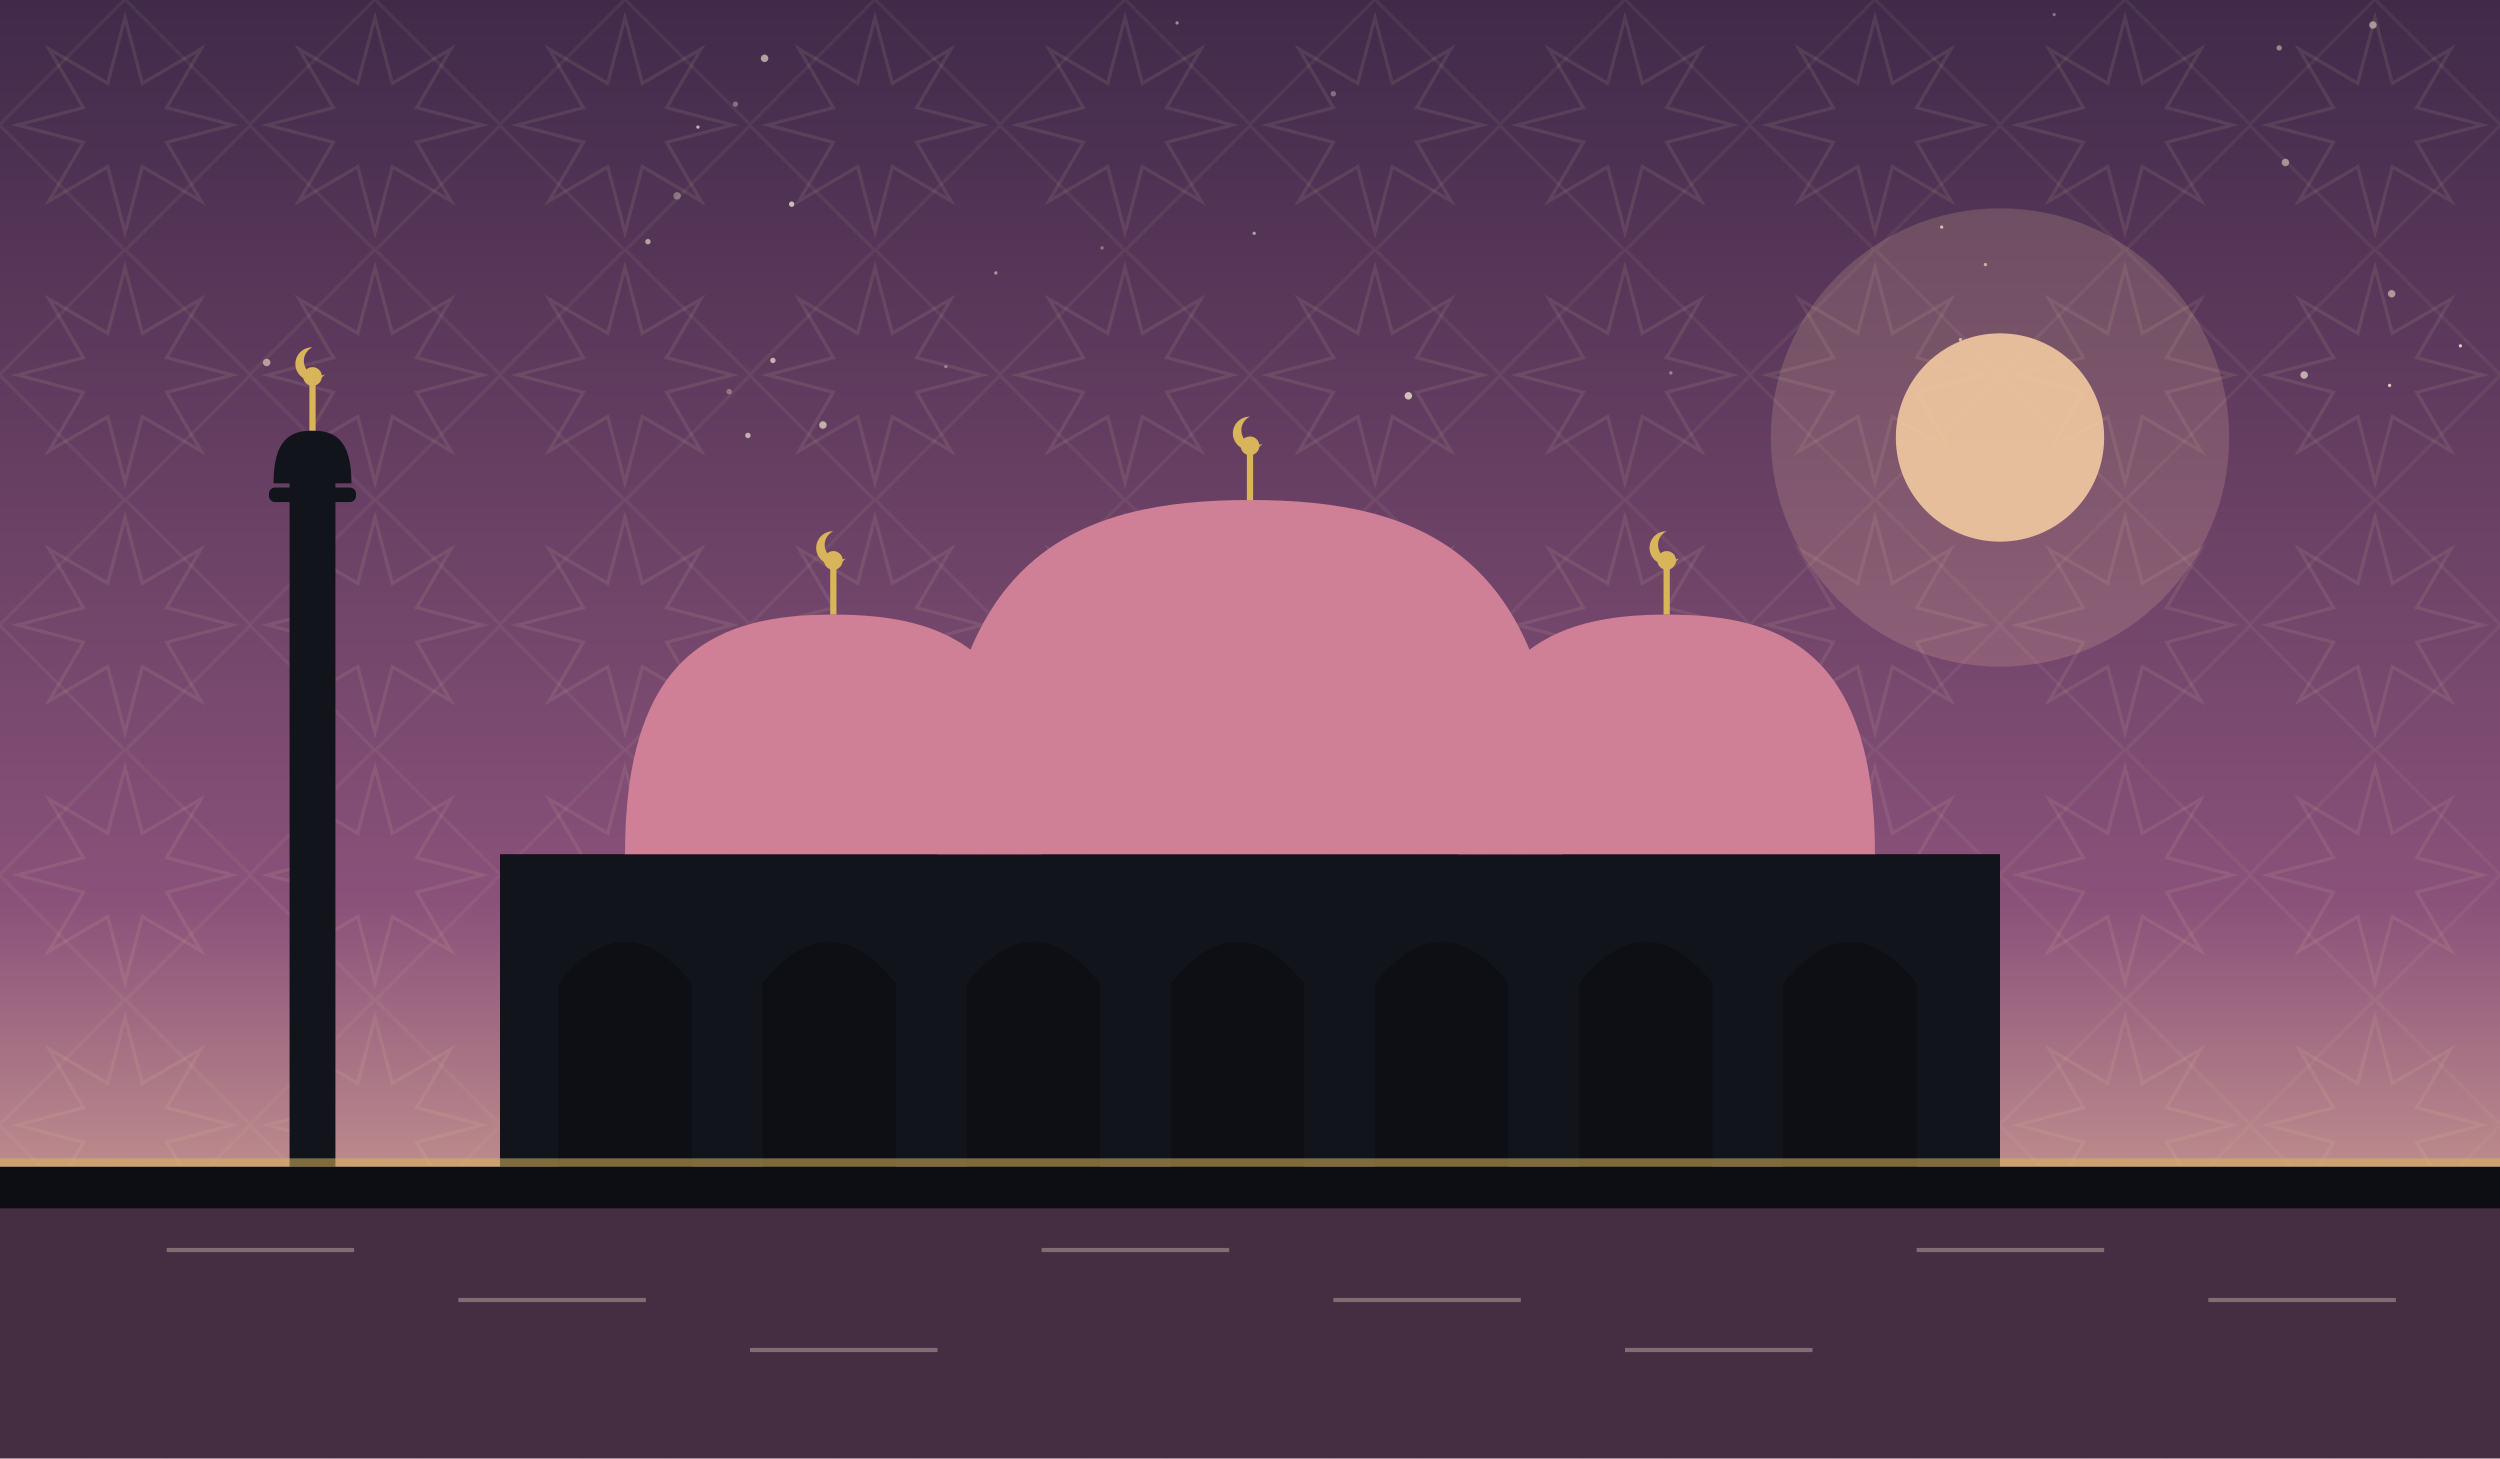
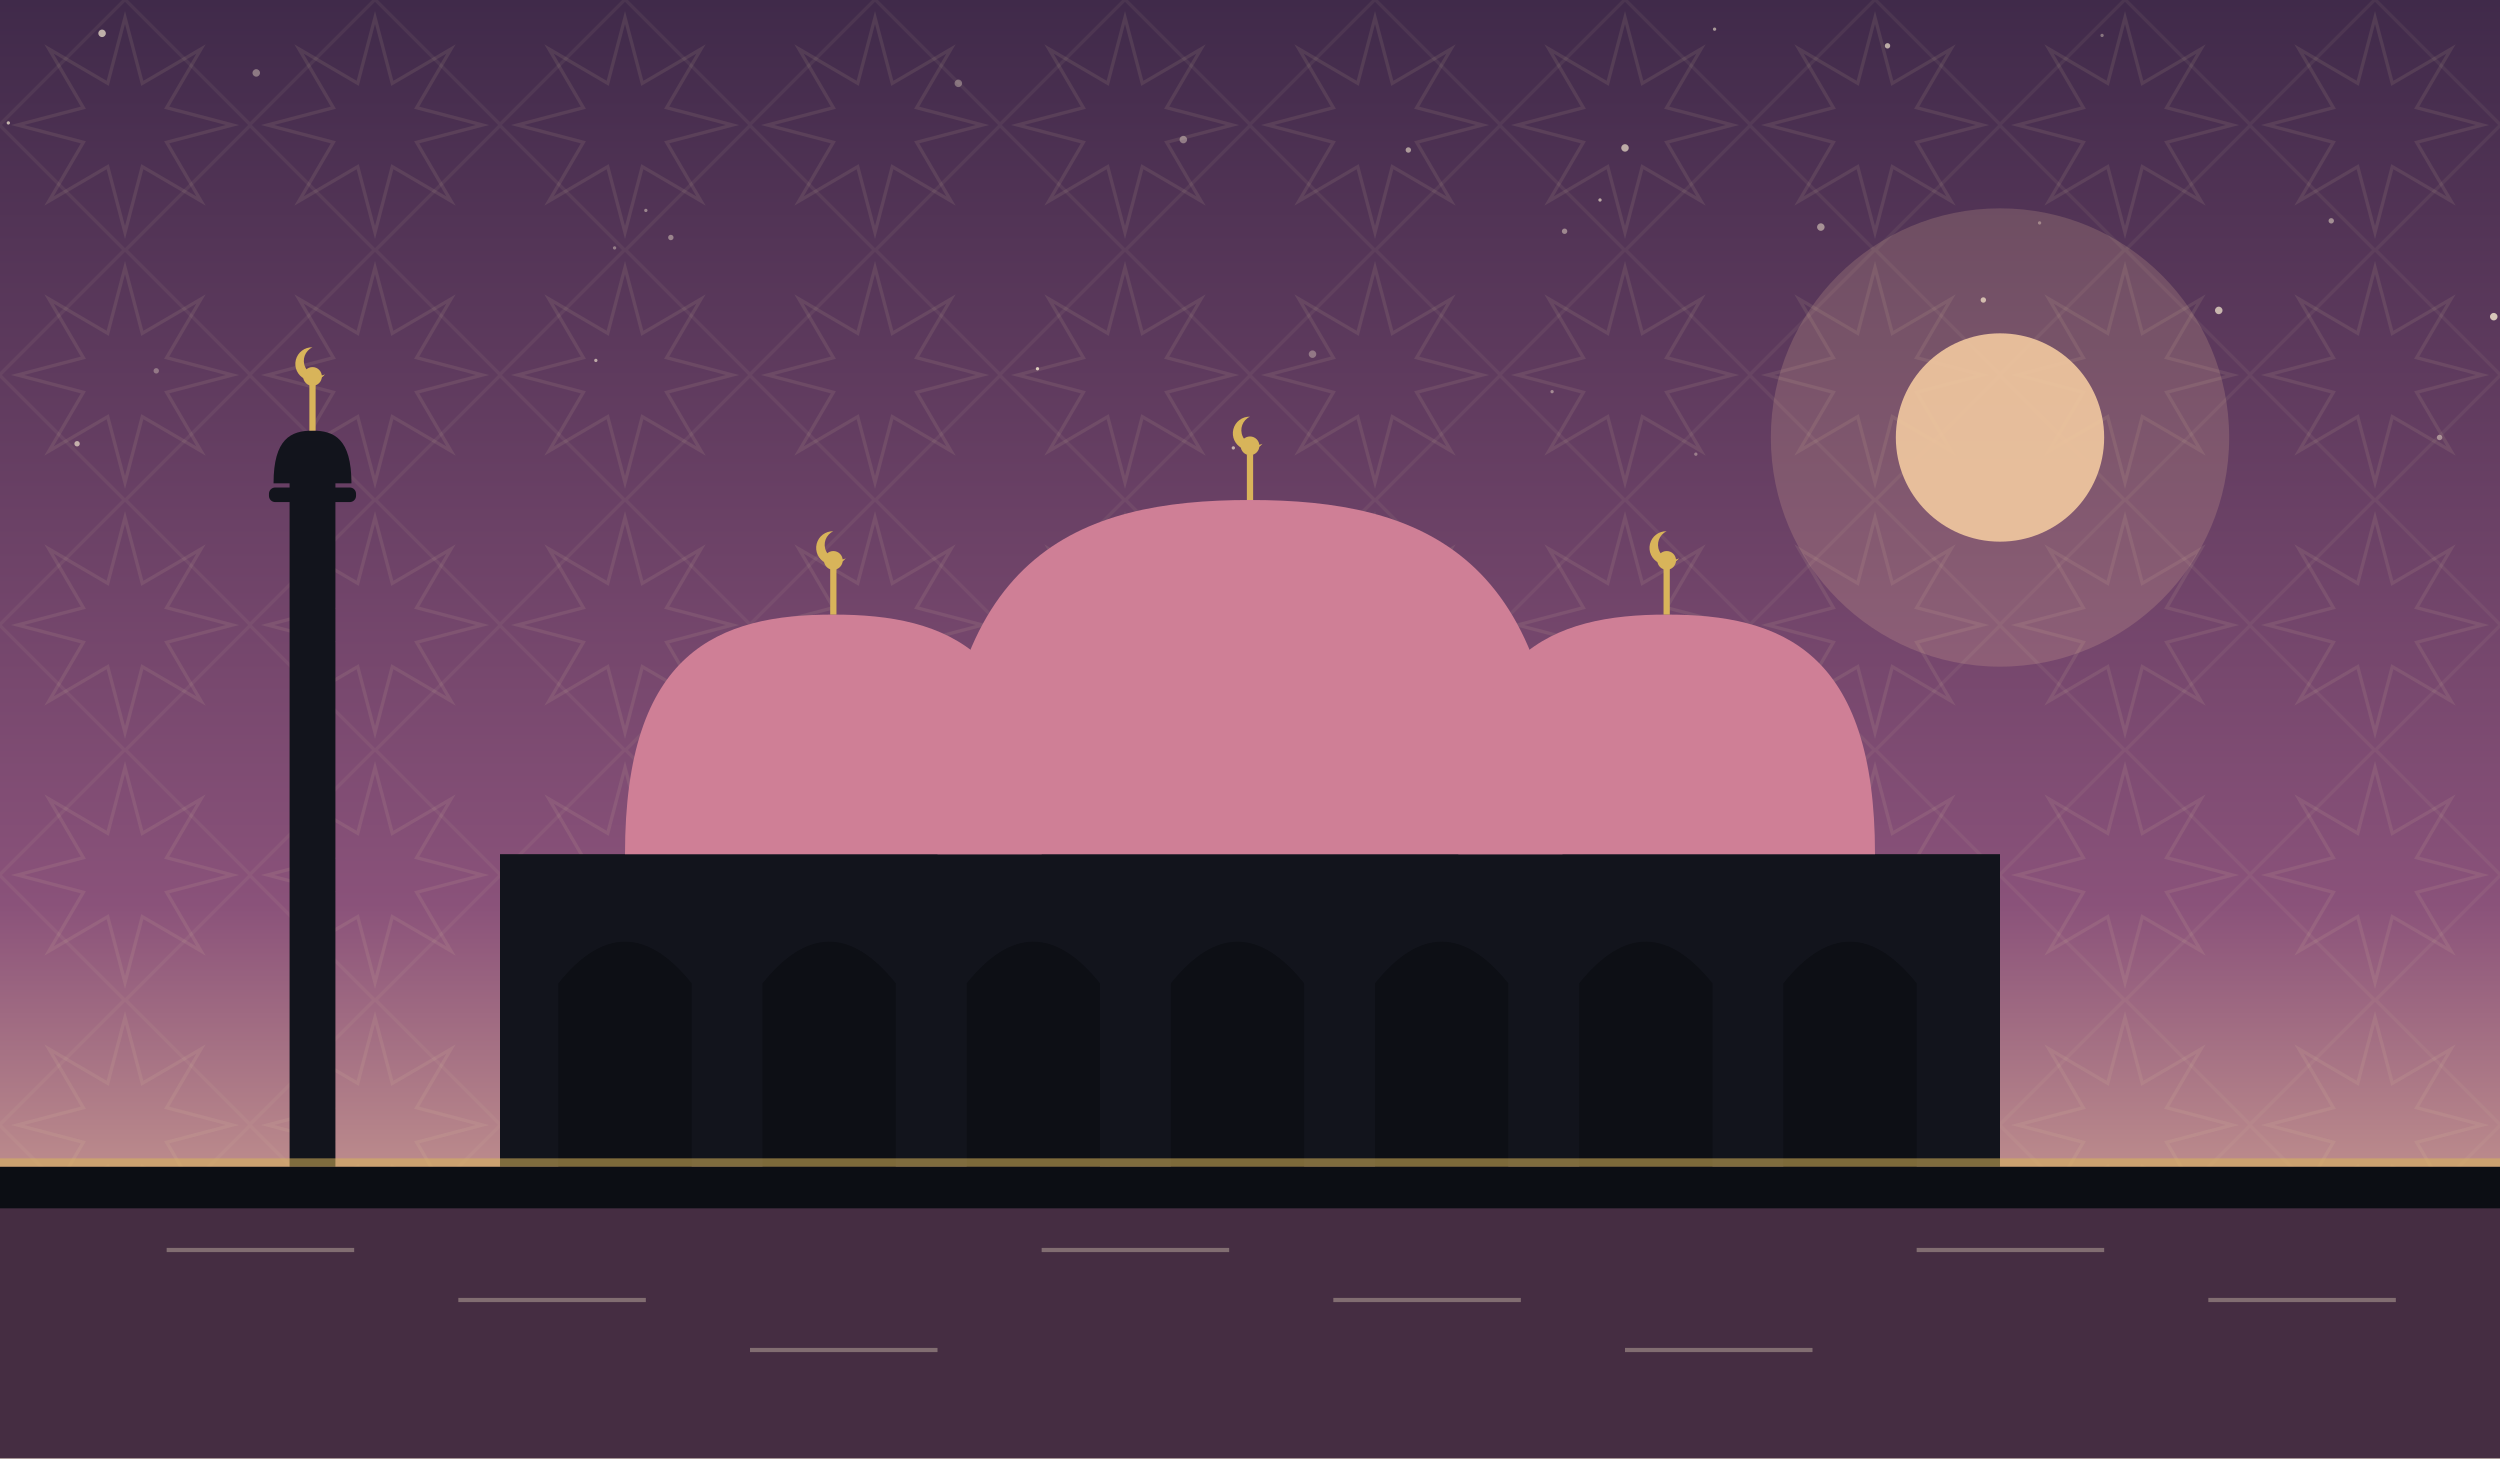
<svg xmlns="http://www.w3.org/2000/svg" viewBox="0 0 1200 700" role="img">
  <defs>
    <linearGradient id="sky" x1="0" y1="0" x2="0" y2="1">
      <stop offset="0" stop-color="#402a4a" />
      <stop offset="0.62" stop-color="#8a527a" />
      <stop offset="1" stop-color="#f2c9a0" />
    </linearGradient>
    <pattern id="g1" width="120" height="120" patternUnits="userSpaceOnUse">
      <polygon points="111.6,60.0 80.0,68.3 96.5,96.5 68.3,80.0 60.0,111.6 51.7,80.0 23.5,96.5 40.0,68.3 8.4,60.0 40.0,51.7 23.5,23.5 51.7,40.0 60.0,8.4 68.3,40.0 96.5,23.5 80.0,51.7" fill="none" stroke="#e8d9a8" stroke-width="1.6" opacity="0.1" />
      <rect x="17.4" y="17.4" width="85.2" height="85.2" fill="none" stroke="#e8d9a8" stroke-width="1.6" opacity="0.07" transform="rotate(45 60.0 60.0)" />
    </pattern>
  </defs>
  <rect width="1200" height="700" fill="url(#sky)" />
  <rect width="1200" height="700" fill="url(#g1)" />
-   <circle cx="529" cy="119" r="0.8" fill="#f7ecd2" opacity="0.36" />
-   <circle cx="395" cy="204" r="1.8" fill="#f7ecd2" opacity="0.65" />
-   <circle cx="350" cy="188" r="1.3" fill="#f7ecd2" opacity="0.35" />
-   <circle cx="802" cy="179" r="0.8" fill="#f7ecd2" opacity="0.43" />
-   <circle cx="335" cy="61" r="0.8" fill="#f7ecd2" opacity="0.70" />
-   <circle cx="1181" cy="166" r="0.8" fill="#f7ecd2" opacity="0.81" />
-   <circle cx="676" cy="190" r="1.8" fill="#f7ecd2" opacity="0.75" />
-   <circle cx="1148" cy="141" r="1.8" fill="#f7ecd2" opacity="0.53" />
-   <circle cx="941" cy="163" r="0.8" fill="#f7ecd2" opacity="0.68" />
-   <circle cx="367" cy="28" r="1.8" fill="#f7ecd2" opacity="0.61" />
-   <circle cx="602" cy="112" r="0.8" fill="#f7ecd2" opacity="0.59" />
-   <circle cx="1094" cy="23" r="1.3" fill="#f7ecd2" opacity="0.47" />
-   <circle cx="1147" cy="185" r="0.8" fill="#f7ecd2" opacity="0.80" />
-   <circle cx="353" cy="50" r="1.3" fill="#f7ecd2" opacity="0.35" />
-   <circle cx="128" cy="174" r="1.8" fill="#f7ecd2" opacity="0.57" />
-   <circle cx="640" cy="45" r="1.3" fill="#f7ecd2" opacity="0.35" />
-   <circle cx="953" cy="127" r="0.8" fill="#f7ecd2" opacity="0.66" />
-   <circle cx="1139" cy="12" r="1.8" fill="#f7ecd2" opacity="0.53" />
-   <circle cx="454" cy="176" r="0.8" fill="#f7ecd2" opacity="0.39" />
-   <circle cx="986" cy="7" r="0.8" fill="#f7ecd2" opacity="0.37" />
-   <circle cx="359" cy="209" r="1.3" fill="#f7ecd2" opacity="0.66" />
-   <circle cx="325" cy="94" r="1.8" fill="#f7ecd2" opacity="0.35" />
-   <circle cx="380" cy="98" r="1.3" fill="#f7ecd2" opacity="0.75" />
-   <circle cx="932" cy="109" r="0.8" fill="#f7ecd2" opacity="0.73" />
-   <circle cx="565" cy="11" r="0.8" fill="#f7ecd2" opacity="0.50" />
-   <circle cx="311" cy="116" r="1.3" fill="#f7ecd2" opacity="0.61" />
-   <circle cx="1106" cy="180" r="1.8" fill="#f7ecd2" opacity="0.65" />
-   <circle cx="478" cy="131" r="0.8" fill="#f7ecd2" opacity="0.53" />
-   <circle cx="371" cy="173" r="1.3" fill="#f7ecd2" opacity="0.68" />
-   <circle cx="1097" cy="78" r="1.8" fill="#f7ecd2" opacity="0.51" />
+   <circle cx="630" cy="170" r="1.8" fill="#f7ecd2" opacity="0.35" />
+   <circle cx="568" cy="67" r="1.8" fill="#f7ecd2" opacity="0.41" />
+   <circle cx="979" cy="107" r="0.8" fill="#f7ecd2" opacity="0.38" />
+   <circle cx="1119" cy="106" r="1.3" fill="#f7ecd2" opacity="0.49" />
+   <circle cx="676" cy="72" r="1.3" fill="#f7ecd2" opacity="0.57" />
+   <circle cx="874" cy="109" r="1.8" fill="#f7ecd2" opacity="0.51" />
+   <circle cx="1065" cy="149" r="1.8" fill="#f7ecd2" opacity="0.70" />
+   <circle cx="745" cy="188" r="0.8" fill="#f7ecd2" opacity="0.45" />
+   <circle cx="322" cy="114" r="1.3" fill="#f7ecd2" opacity="0.43" />
+   <circle cx="780" cy="71" r="1.8" fill="#f7ecd2" opacity="0.65" />
+   <circle cx="751" cy="111" r="1.3" fill="#f7ecd2" opacity="0.46" />
+   <circle cx="1171" cy="210" r="1.3" fill="#f7ecd2" opacity="0.45" />
+   <circle cx="768" cy="96" r="0.8" fill="#f7ecd2" opacity="0.63" />
+   <circle cx="286" cy="173" r="0.8" fill="#f7ecd2" opacity="0.63" />
+   <circle cx="37" cy="213" r="1.3" fill="#f7ecd2" opacity="0.66" />
+   <circle cx="1197" cy="152" r="1.8" fill="#f7ecd2" opacity="0.79" />
+   <circle cx="814" cy="218" r="0.8" fill="#f7ecd2" opacity="0.37" />
+   <circle cx="592" cy="215" r="0.8" fill="#f7ecd2" opacity="0.65" />
+   <circle cx="123" cy="35" r="1.8" fill="#f7ecd2" opacity="0.40" />
+   <circle cx="823" cy="14" r="0.8" fill="#f7ecd2" opacity="0.57" />
+   <circle cx="460" cy="40" r="1.8" fill="#f7ecd2" opacity="0.35" />
+   <circle cx="498" cy="177" r="0.8" fill="#f7ecd2" opacity="0.81" />
+   <circle cx="1009" cy="17" r="0.8" fill="#f7ecd2" opacity="0.38" />
+   <circle cx="49" cy="16" r="1.8" fill="#f7ecd2" opacity="0.69" />
+   <circle cx="906" cy="22" r="1.3" fill="#f7ecd2" opacity="0.67" />
+   <circle cx="4" cy="59" r="0.8" fill="#f7ecd2" opacity="0.71" />
+   <circle cx="295" cy="119" r="0.8" fill="#f7ecd2" opacity="0.40" />
+   <circle cx="75" cy="178" r="1.3" fill="#f7ecd2" opacity="0.35" />
+   <circle cx="952" cy="144" r="1.3" fill="#f7ecd2" opacity="0.73" />
+   <circle cx="310" cy="101" r="0.8" fill="#f7ecd2" opacity="0.45" />
  <circle cx="960" cy="210" r="110" fill="#f2c9a0" opacity="0.18" />
  <circle cx="960" cy="210" r="50" fill="#f2c9a0" opacity="0.9" />
  <rect x="240" y="410" width="720" height="150" fill="#12141c" />
  <path d="M 268 560 L 268 472 Q 300 432 332 472 L 332 560 Z" fill="#0c0e14" opacity="0.9" />
  <path d="M 366 560 L 366 472 Q 398 432 430 472 L 430 560 Z" fill="#0c0e14" opacity="0.9" />
  <path d="M 464 560 L 464 472 Q 496 432 528 472 L 528 560 Z" fill="#0c0e14" opacity="0.9" />
  <path d="M 562 560 L 562 472 Q 594 432 626 472 L 626 560 Z" fill="#0c0e14" opacity="0.9" />
  <path d="M 660 560 L 660 472 Q 692 432 724 472 L 724 560 Z" fill="#0c0e14" opacity="0.9" />
  <path d="M 758 560 L 758 472 Q 790 432 822 472 L 822 560 Z" fill="#0c0e14" opacity="0.9" />
  <path d="M 856 560 L 856 472 Q 888 432 920 472 L 920 560 Z" fill="#0c0e14" opacity="0.9" />
  <path d="M 450 410 C 450 265.5, 517.5 240, 600 240 C 682.5 240, 750 265.5, 750 410 Z" fill="#cf7f96" />
  <line x1="600" y1="240" x2="600" y2="218" stroke="#d8b45a" stroke-width="3" />
  <circle cx="600" cy="214" r="4.5" fill="#d8b45a" />
  <path d="M 600 200 a 8 8 0 1 0 6 13 a 6.4 6.4 0 1 1 -6 -13 Z" fill="#d8b45a" />
  <path d="M 300 410 C 300 312.25, 345.0 295, 400 295 C 455.0 295, 500 312.25, 500 410 Z" fill="#cf7f96" />
  <line x1="400" y1="295" x2="400" y2="273" stroke="#d8b45a" stroke-width="3" />
  <circle cx="400" cy="269" r="4.5" fill="#d8b45a" />
  <path d="M 400 255 a 8 8 0 1 0 6 13 a 6.4 6.4 0 1 1 -6 -13 Z" fill="#d8b45a" />
  <path d="M 700 410 C 700 312.25, 745.0 295, 800 295 C 855.0 295, 900 312.25, 900 410 Z" fill="#cf7f96" />
  <line x1="800" y1="295" x2="800" y2="273" stroke="#d8b45a" stroke-width="3" />
  <circle cx="800" cy="269" r="4.5" fill="#d8b45a" />
  <path d="M 800 255 a 8 8 0 1 0 6 13 a 6.4 6.4 0 1 1 -6 -13 Z" fill="#d8b45a" />
  <rect x="139.0" y="230" width="22" height="330" fill="#12141c" />
  <rect x="129.1" y="234" width="41.8" height="7" rx="3" fill="#12141c" />
  <path d="M 131.3 232 C 131.3 210.495, 139.715 206.7, 150 206.7 C 160.285 206.7, 168.7 210.495, 168.7 232 Z" fill="#12141c" />
  <line x1="150" y1="206.7" x2="150" y2="184.7" stroke="#d8b45a" stroke-width="3" />
  <circle cx="150" cy="180.7" r="4.5" fill="#d8b45a" />
  <path d="M 150 166.7 a 8 8 0 1 0 6 13 a 6.4 6.4 0 1 1 -6 -13 Z" fill="#d8b45a" />
  <rect x="0" y="560" width="1200" height="140" fill="#0c0e14" />
  <rect x="0" y="580" width="1200" height="120" fill="#8a527a" opacity="0.45" />
  <g opacity="0.35">
    <line x1="80" y1="600" x2="170" y2="600" stroke="#f2e6c8" stroke-width="2" />
    <line x1="220" y1="624" x2="310" y2="624" stroke="#f2e6c8" stroke-width="2" />
    <line x1="360" y1="648" x2="450" y2="648" stroke="#f2e6c8" stroke-width="2" />
    <line x1="500" y1="600" x2="590" y2="600" stroke="#f2e6c8" stroke-width="2" />
    <line x1="640" y1="624" x2="730" y2="624" stroke="#f2e6c8" stroke-width="2" />
    <line x1="780" y1="648" x2="870" y2="648" stroke="#f2e6c8" stroke-width="2" />
    <line x1="920" y1="600" x2="1010" y2="600" stroke="#f2e6c8" stroke-width="2" />
    <line x1="1060" y1="624" x2="1150" y2="624" stroke="#f2e6c8" stroke-width="2" />
  </g>
  <rect x="0" y="556" width="1200" height="4" fill="#d8b45a" opacity="0.55" />
</svg>
